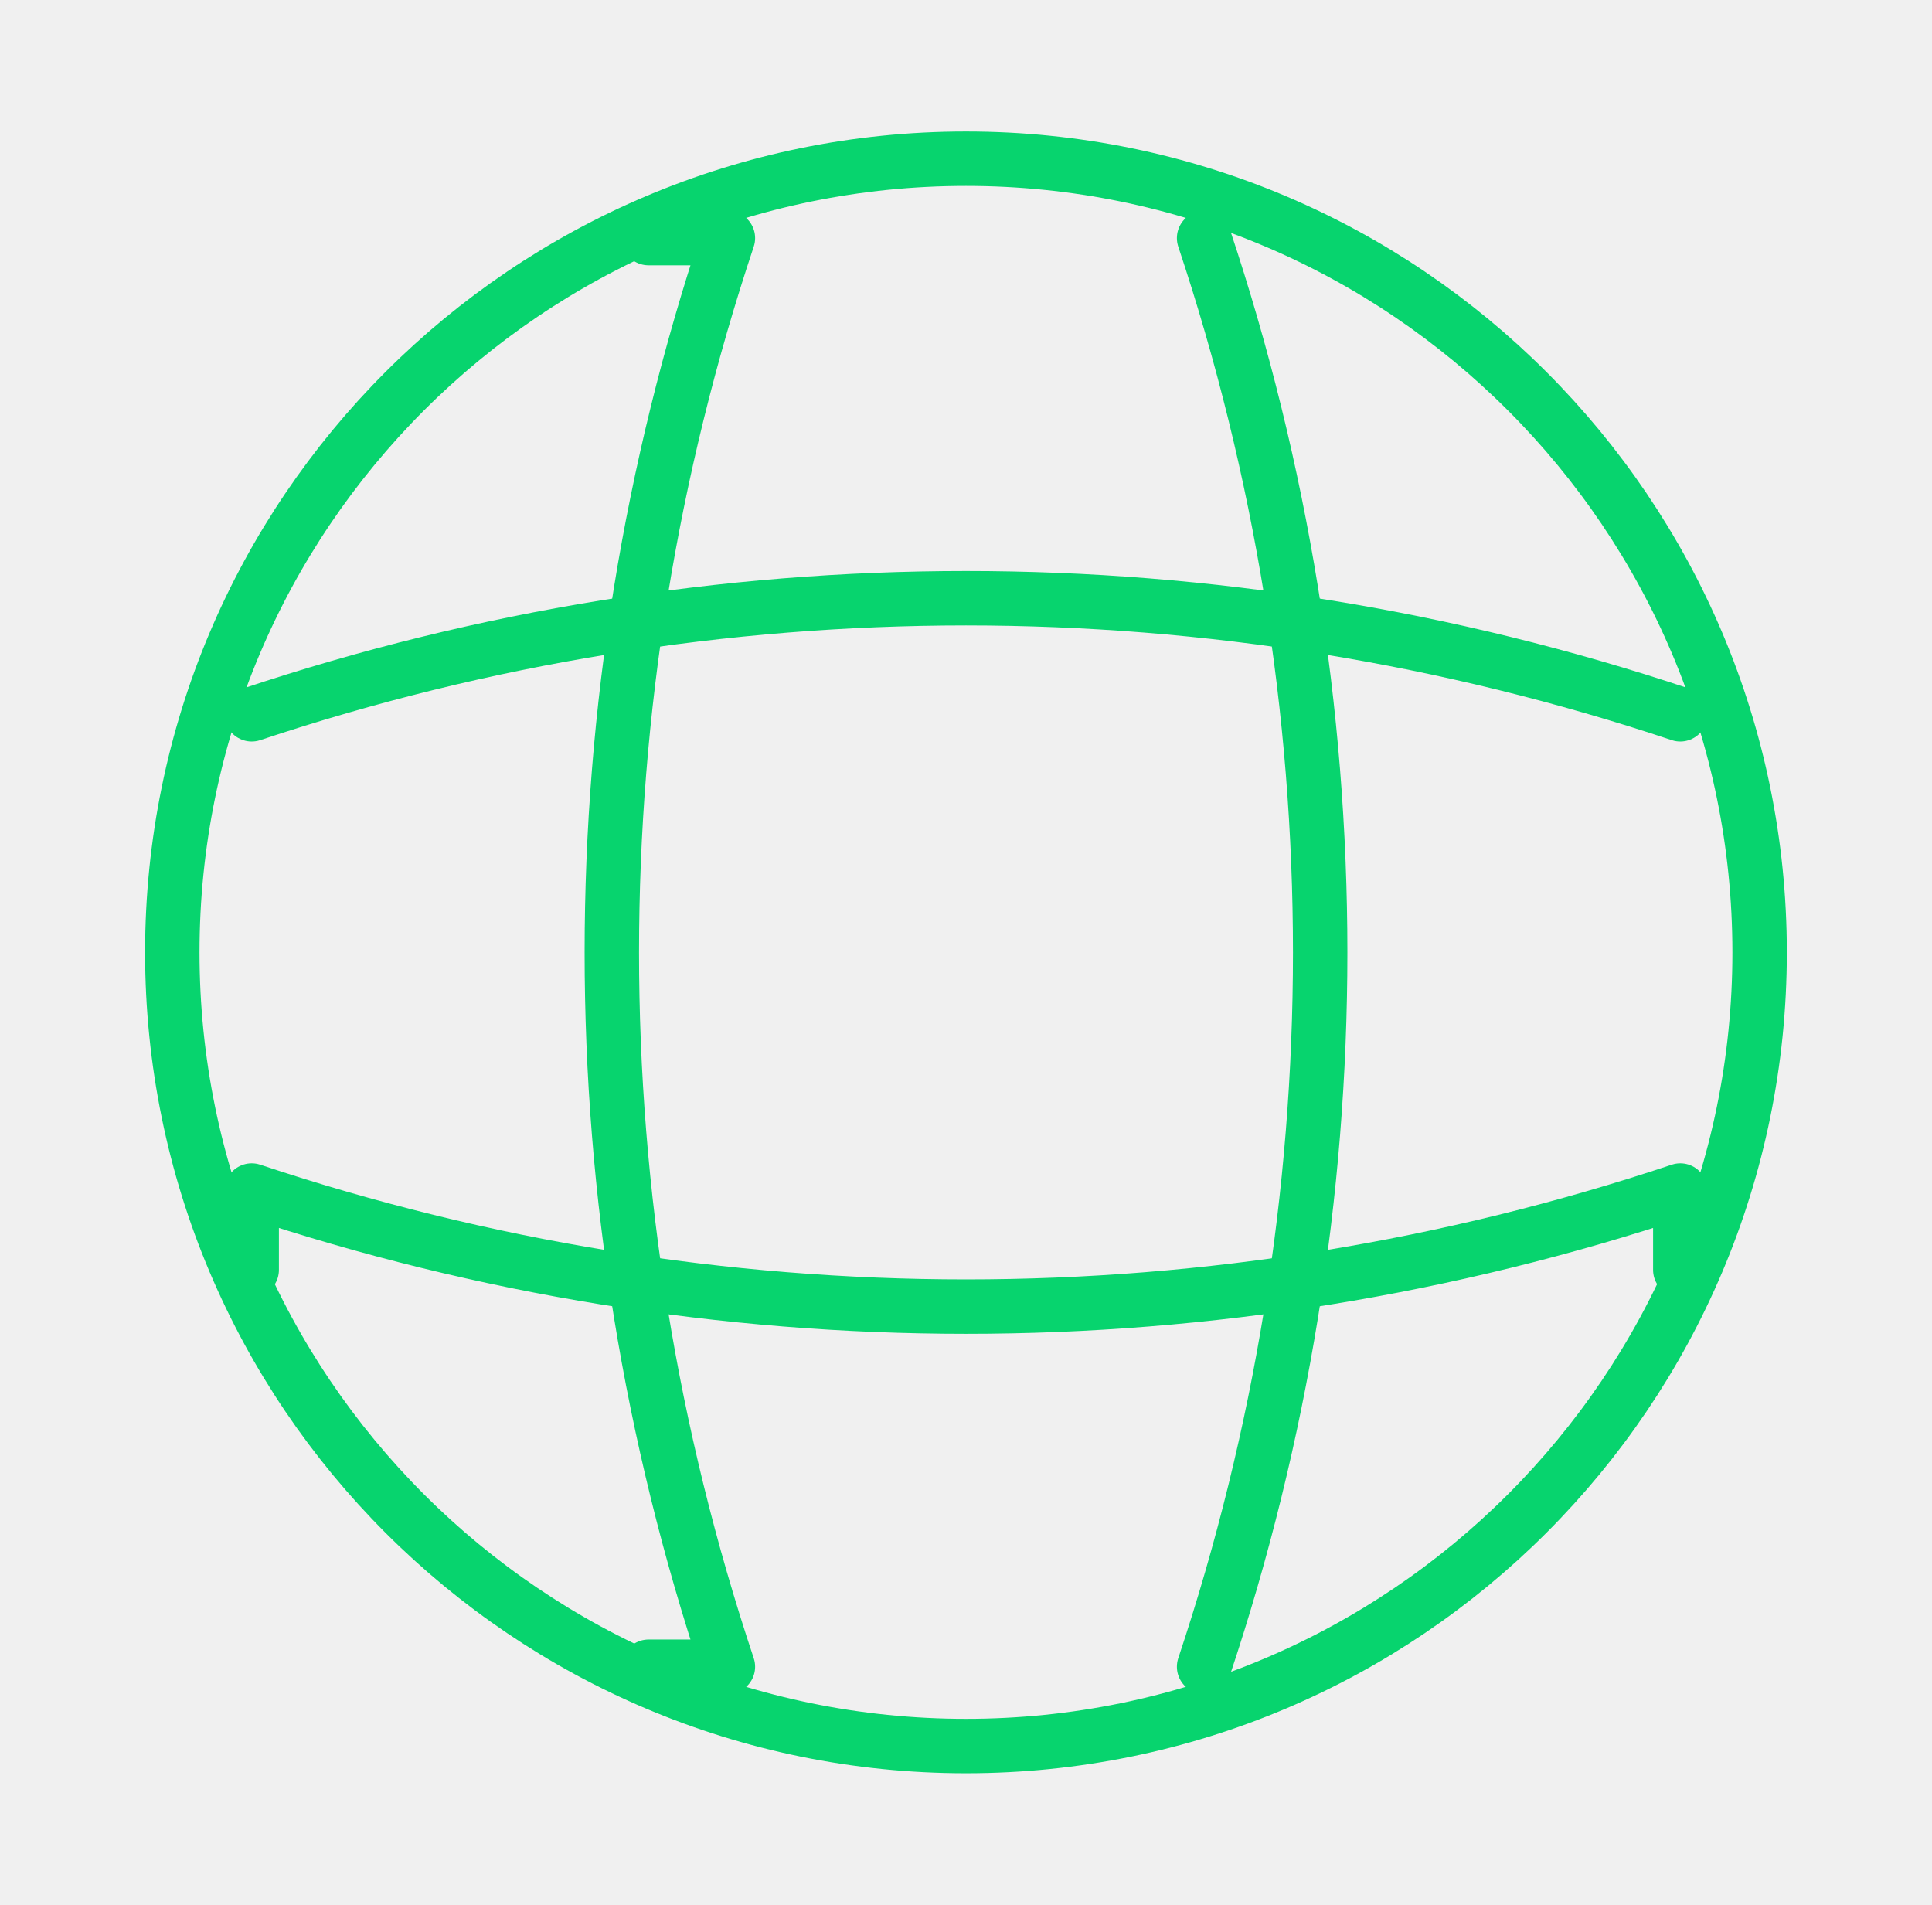
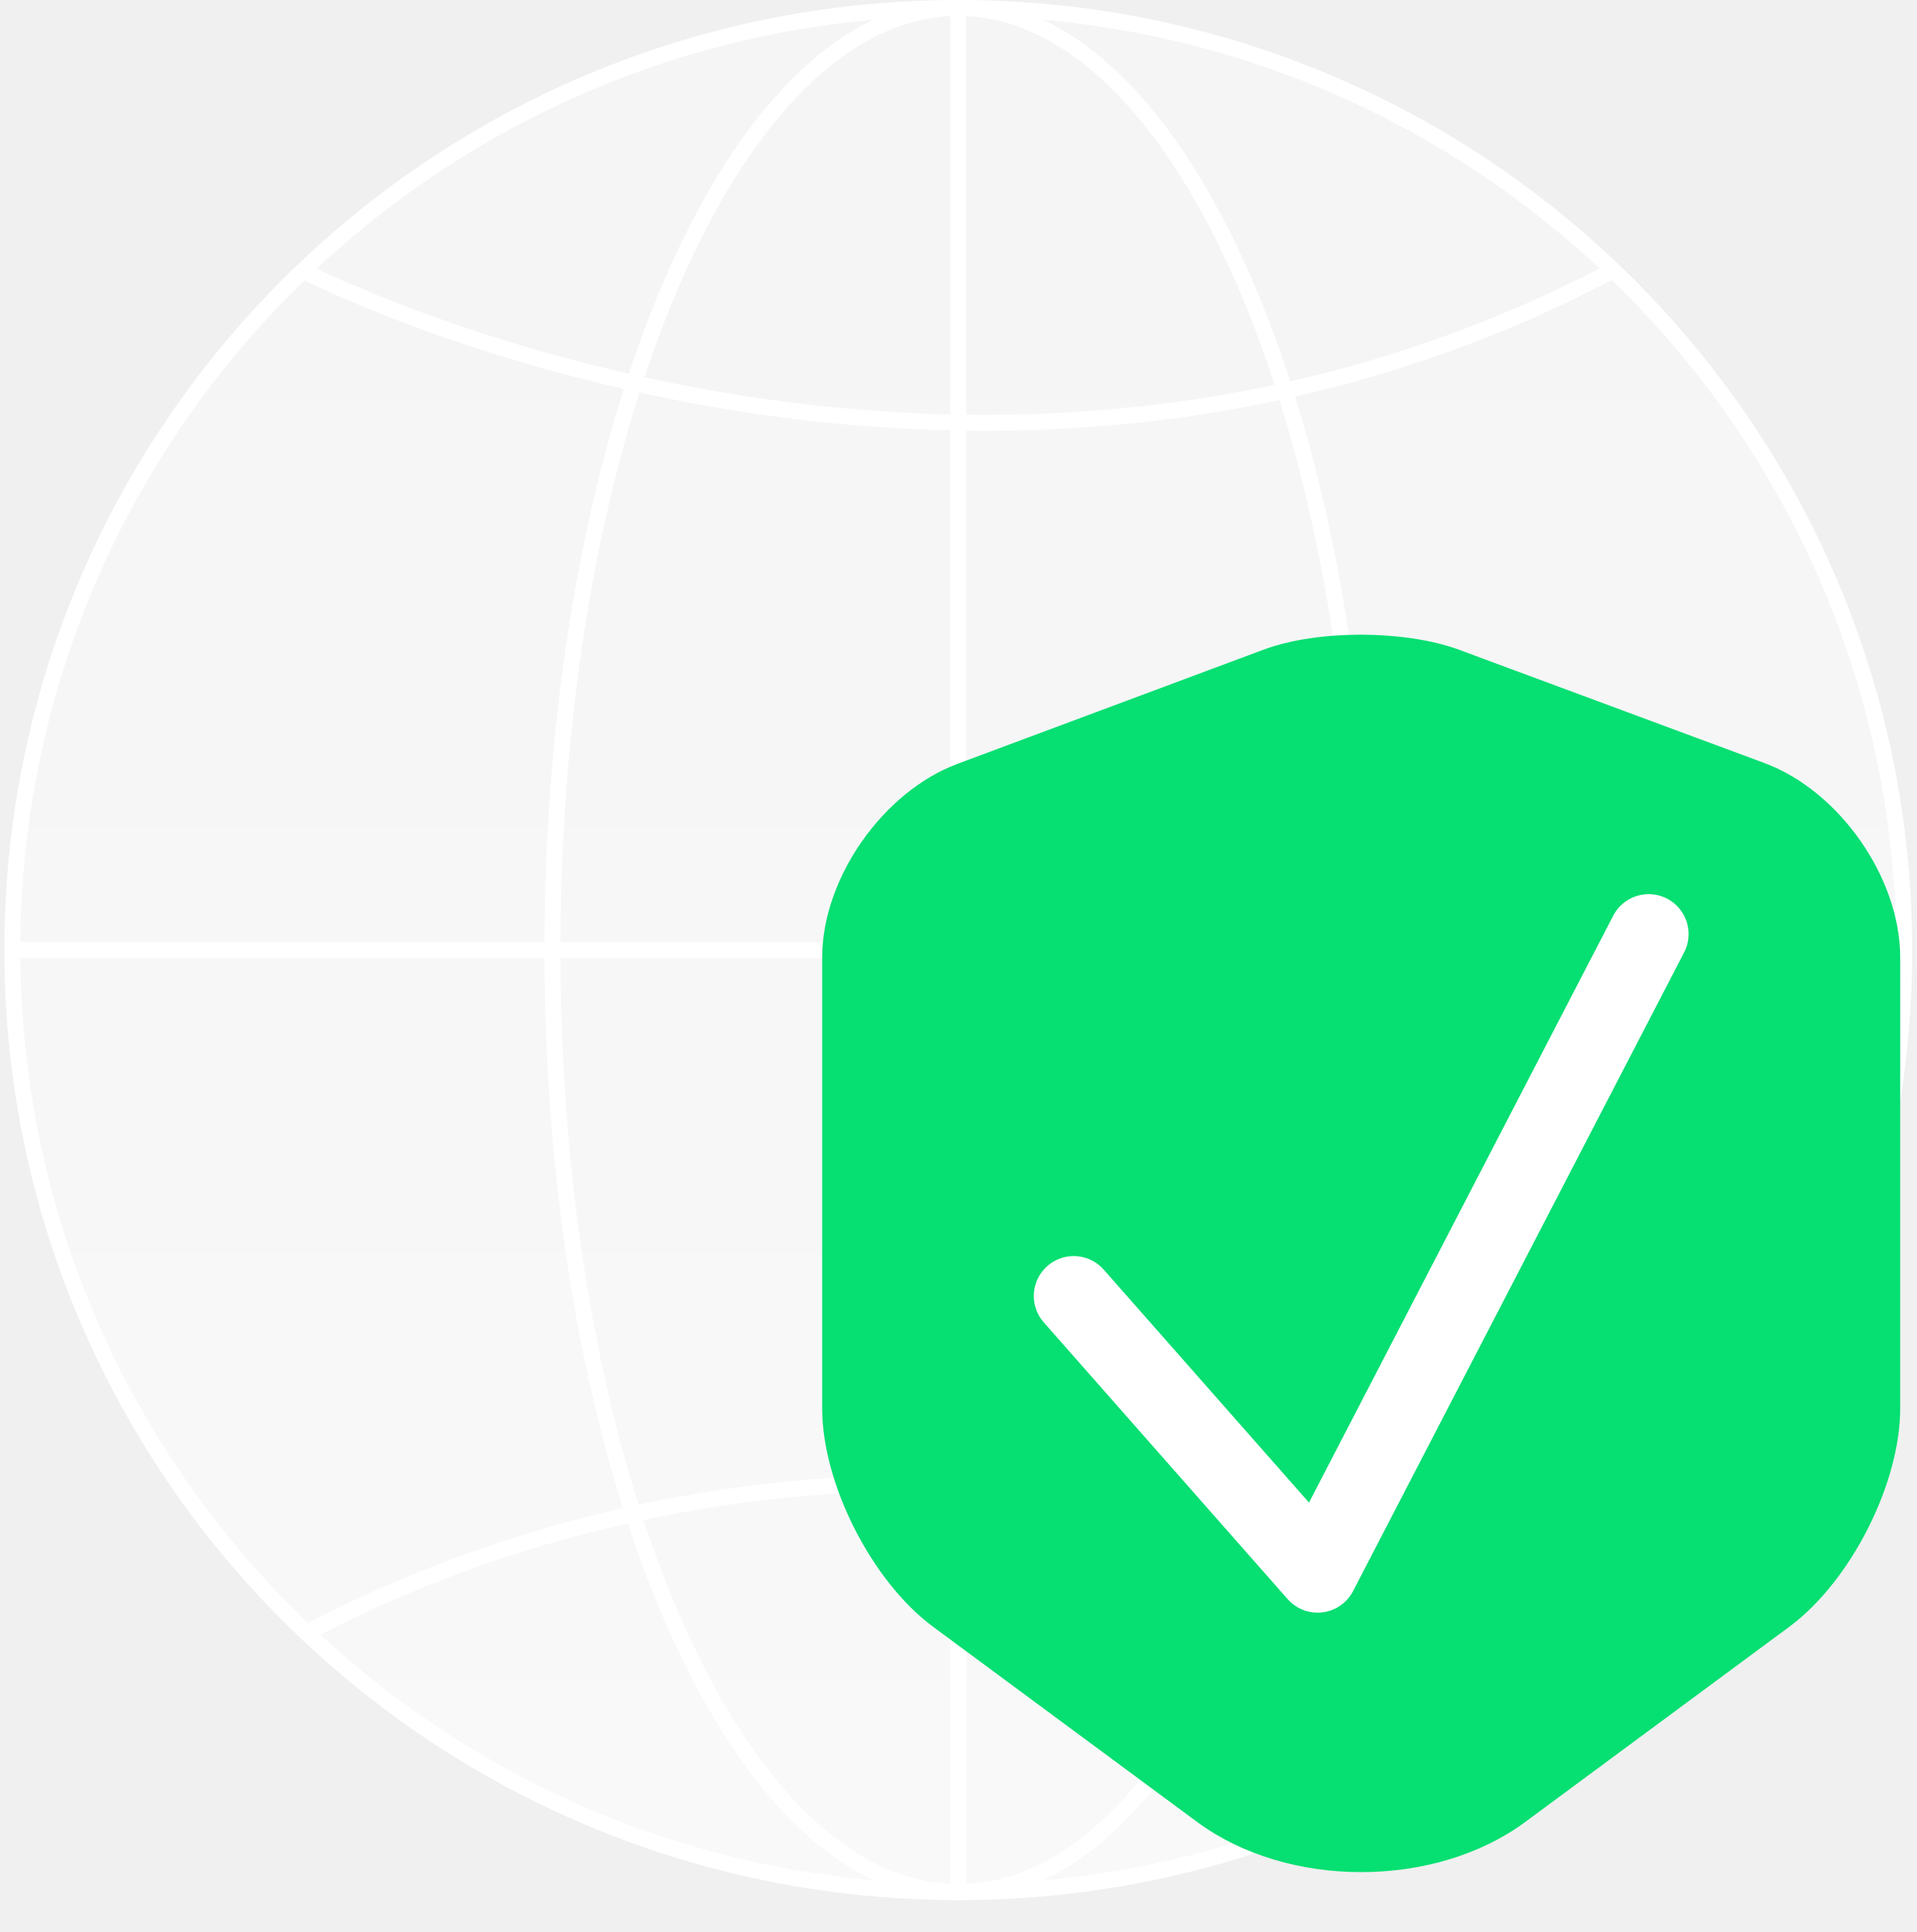
- <svg xmlns="http://www.w3.org/2000/svg" width="71" height="70" viewBox="0 0 71 70" fill="none">
-   <path d="M35.499 64.165C51.607 64.165 64.665 51.107 64.665 34.999C64.665 18.89 51.607 5.832 35.499 5.832C19.39 5.832 6.332 18.89 6.332 34.999C6.332 51.107 19.39 64.165 35.499 64.165Z" stroke="#07D46E" stroke-width="2" stroke-linecap="round" stroke-linejoin="round" />
-   <path d="M23.833 8.75H26.75C21.062 25.783 21.062 44.217 26.75 61.25H23.833" stroke="#07D46E" stroke-width="2" stroke-linecap="round" stroke-linejoin="round" />
-   <path d="M44.25 8.75C49.938 25.783 49.938 44.217 44.25 61.25" stroke="#07D46E" stroke-width="2" stroke-linecap="round" stroke-linejoin="round" />
-   <path d="M9.25 46.667V43.75C26.283 49.438 44.717 49.438 61.75 43.75V46.667" stroke="#07D46E" stroke-width="2" stroke-linecap="round" stroke-linejoin="round" />
-   <path d="M9.25 26.25C26.283 20.562 44.717 20.562 61.75 26.25" stroke="#07D46E" stroke-width="2" stroke-linecap="round" stroke-linejoin="round" />
+ <svg xmlns="http://www.w3.org/2000/svg" width="120" height="121" viewBox="0 0 120 121" fill="none">
+   <path d="M60.002 118.5C92.713 118.5 119.231 92.085 119.231 59.5C119.231 26.915 92.713 0.5 60.002 0.5C27.291 0.5 0.773 26.915 0.773 59.5C0.773 92.085 27.291 118.5 60.002 118.5Z" fill="url(#paint0_linear_43728_3796)" stroke="white" stroke-miterlimit="10" />
+   <path d="M60.003 118.5C74.038 118.5 85.415 92.085 85.415 59.5C85.415 26.915 74.038 0.5 60.003 0.5C45.968 0.5 34.59 26.915 34.59 59.5C34.59 92.085 45.968 118.5 60.003 118.5Z" stroke="white" stroke-miterlimit="10" />
+   <path d="M60 118.432V0.5" stroke="white" stroke-miterlimit="10" />
+   <path d="M119.163 59.5L0.773 59.5" stroke="white" stroke-miterlimit="10" />
+   <path d="M19 16.971C19 16.971 60.338 38.37 100.931 16.971" stroke="white" stroke-miterlimit="10" />
+   <path d="M100.934 102.359C100.934 102.359 59.596 80.96 19.003 102.359" stroke="white" stroke-miterlimit="10" />
+   <path d="M79.398 41.384L60.25 48.529C55.837 50.163 52.23 55.331 52.23 59.968V88.206C52.23 92.69 55.224 98.581 58.869 101.279L75.369 113.479C80.779 117.507 89.682 117.507 95.092 113.479L111.592 101.279C115.237 98.581 118.23 92.69 118.23 88.206V59.968C118.23 55.293 114.623 50.125 110.211 48.49L91.063 41.384C87.801 40.206 82.583 40.206 79.398 41.384Z" fill="#06DF72" stroke="#06DF72" stroke-width="1.5" stroke-linecap="round" stroke-linejoin="round" />
+   <path d="M67.231 81.167L82.501 98.5L103.23 58.5" stroke="white" stroke-width="5" stroke-linecap="round" stroke-linejoin="round" />
+   <defs>
+     <linearGradient id="paint0_linear_43728_3796" x1="60.002" y1="-1.525" x2="60.002" y2="118.5" gradientUnits="userSpaceOnUse">
+       <stop stop-color="white" stop-opacity="0.3" />
+       <stop offset="1" stop-color="white" stop-opacity="0.6" />
+     </linearGradient>
+   </defs>
</svg>
